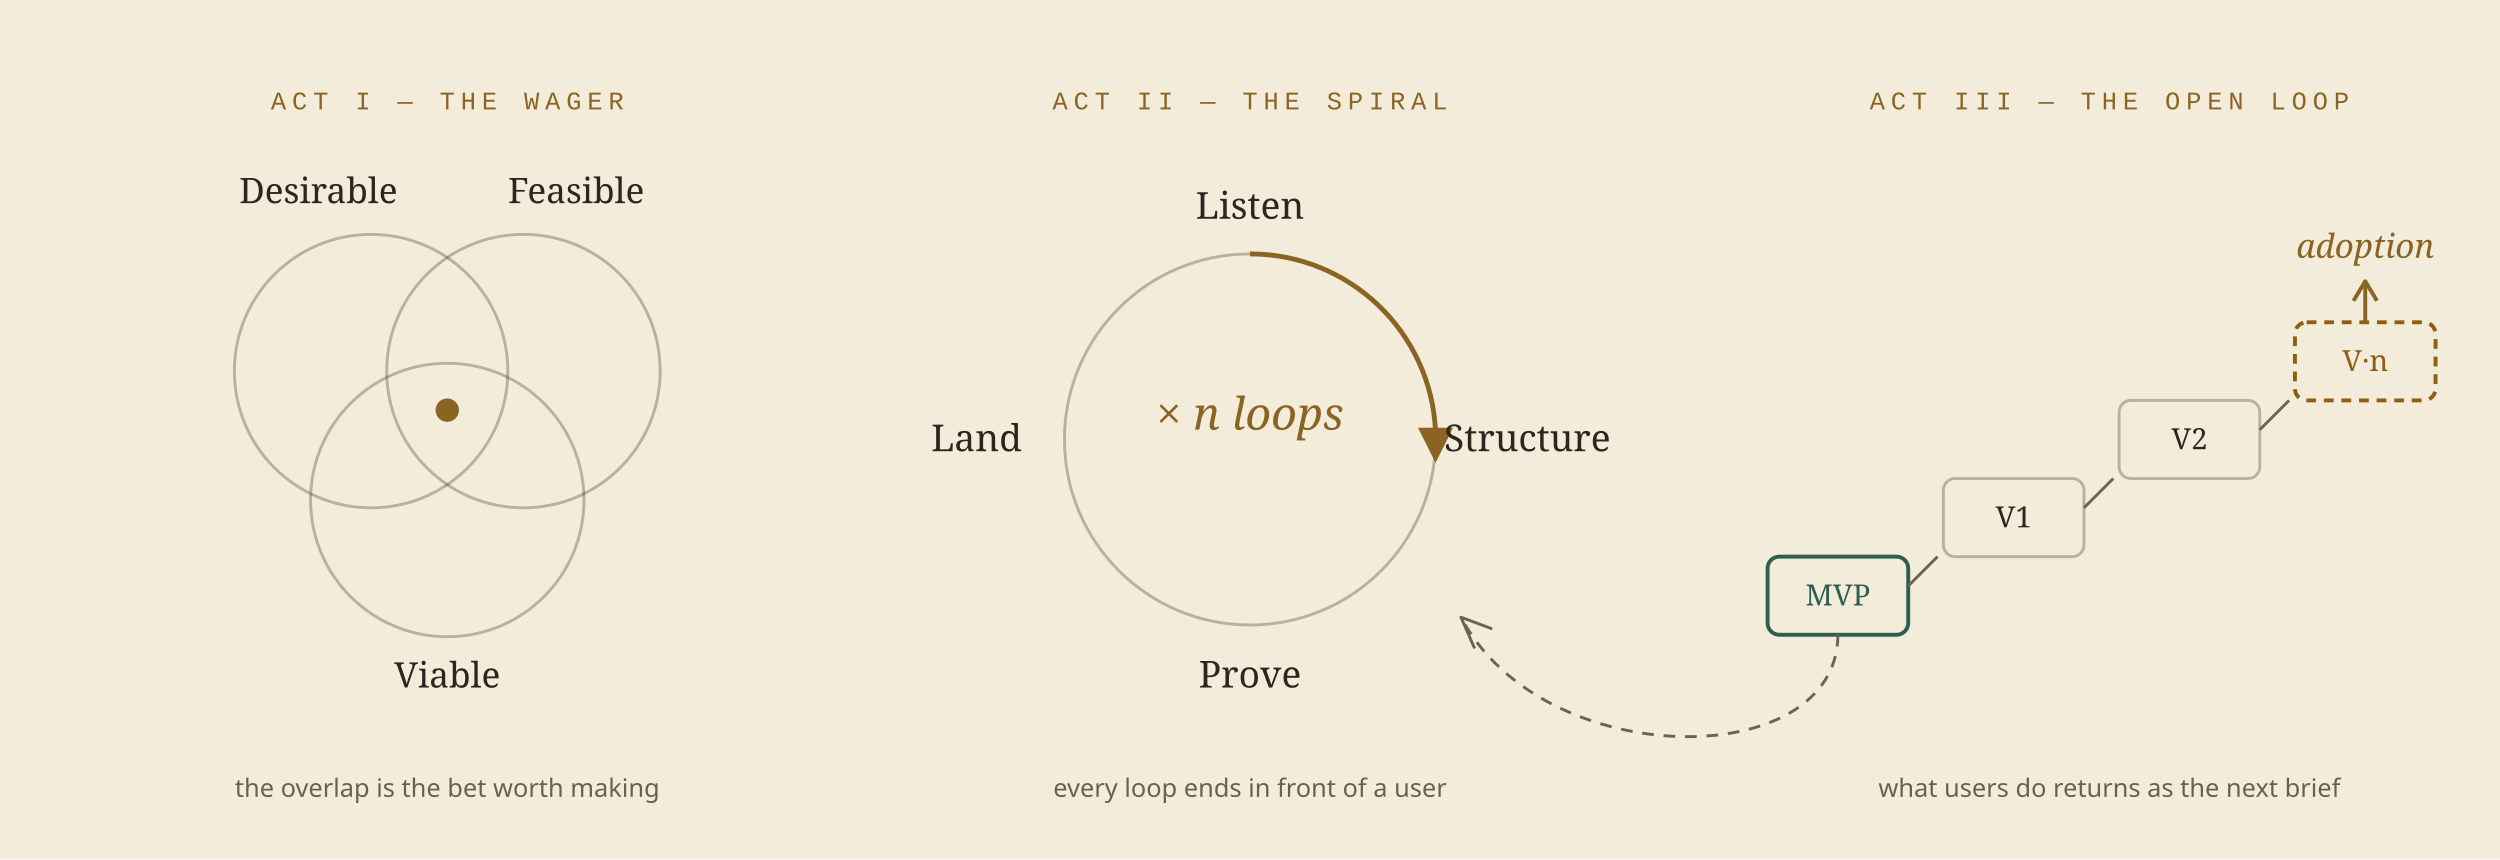
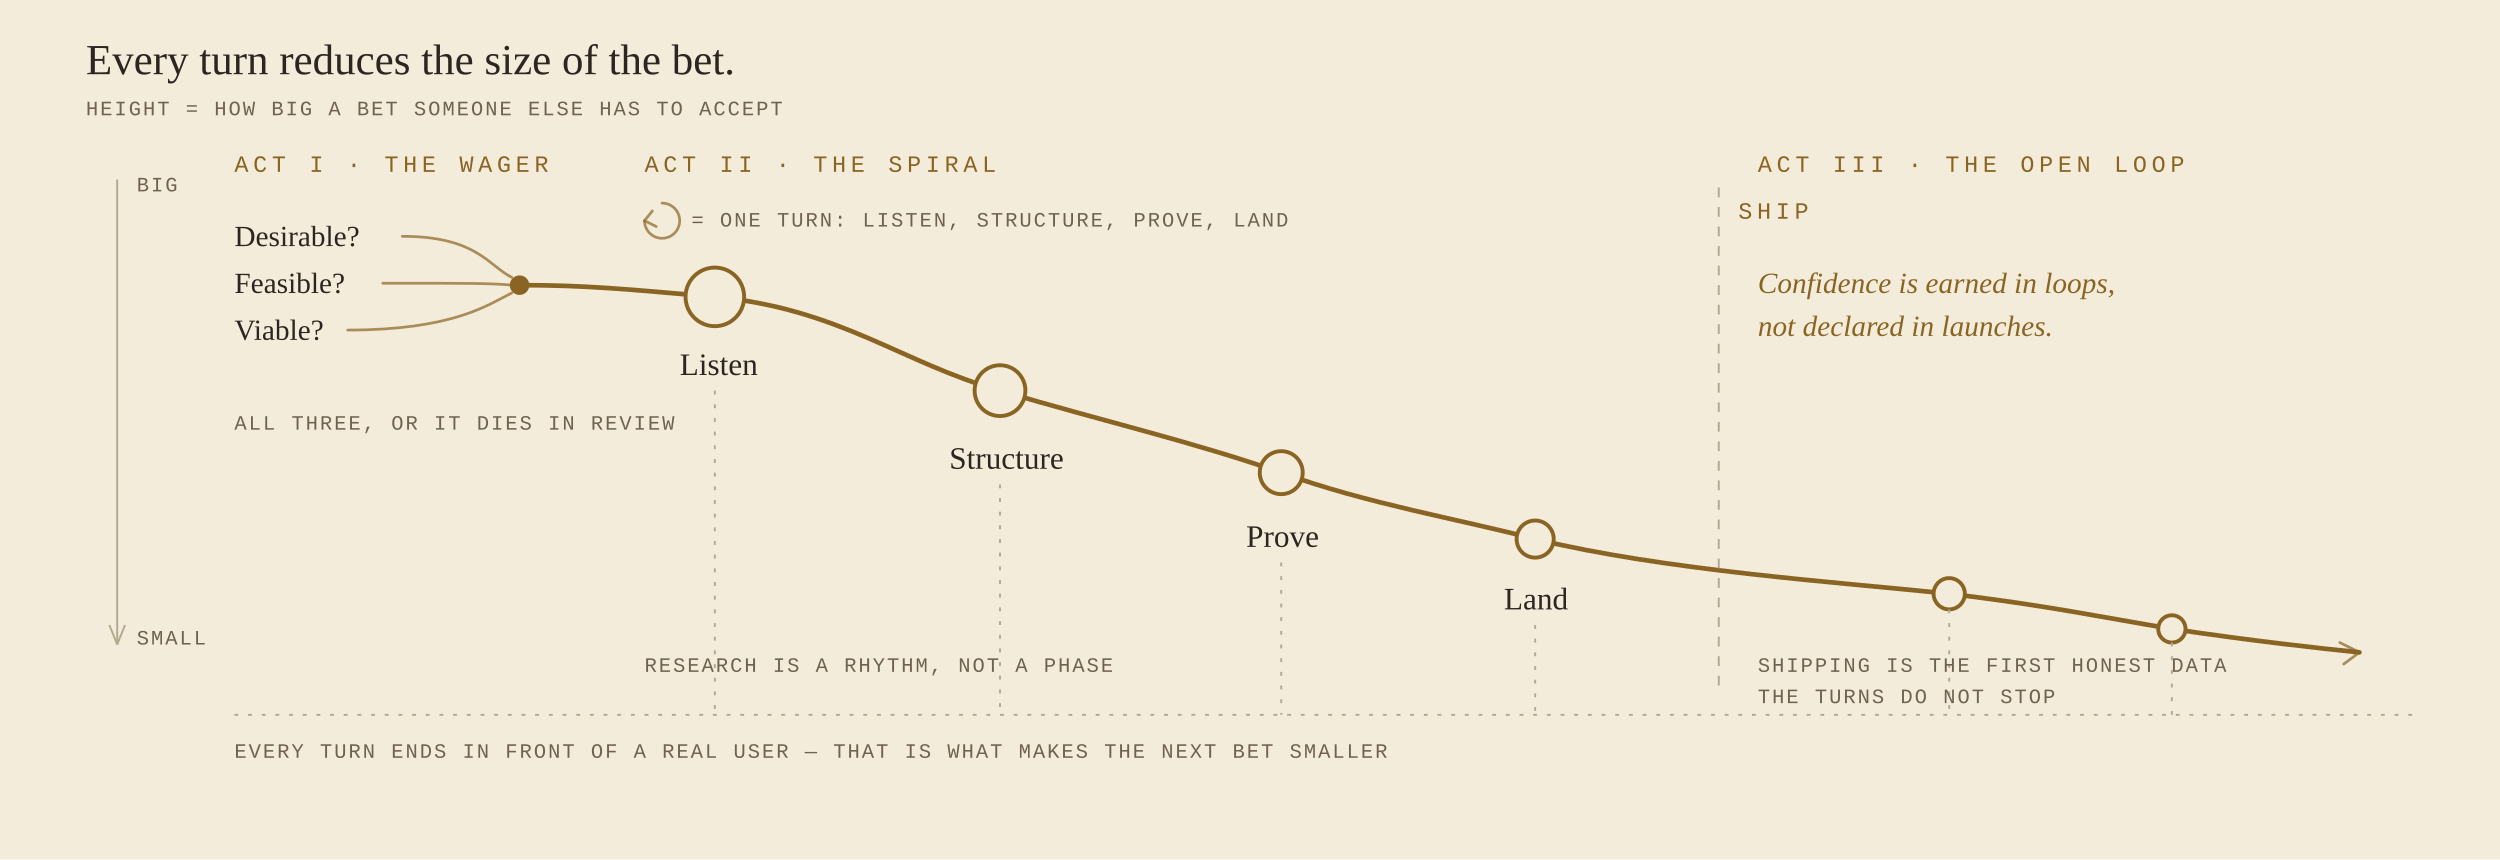
<svg xmlns="http://www.w3.org/2000/svg" viewBox="0 0 1280 440" preserveAspectRatio="xMidYMid meet" role="img" aria-labelledby="pt pd">
  <rect width="1280" height="440" fill="#F4ECDA" />
-   <text x="229" y="56" text-anchor="middle" font-family="ui-monospace, 'Courier New', monospace" font-size="13" letter-spacing="3" fill="#8A6423">ACT I — THE WAGER</text>
-   <g fill="none" stroke="rgba(44,38,32,0.30)" stroke-width="1.5">
-     <circle cx="190" cy="190" r="70" />
-     <circle cx="268" cy="190" r="70" />
-     <circle cx="229" cy="256" r="70" />
+   <style>
+     .ttl{font-family:Georgia,'Times New Roman',serif;font-size:22px;fill:#2C2620}
+     .act{font-family:ui-monospace,'Courier New',monospace;font-size:12px;letter-spacing:2.4px;fill:#8A6423}
+     .cap{font-family:ui-monospace,'Courier New',monospace;font-size:10.5px;letter-spacing:1px;fill:#6F6350}
+     .mv{font-family:Georgia,'Times New Roman',serif;font-size:16px;fill:#2C2620}
+     .qn{font-family:Georgia,'Times New Roman',serif;font-size:15px;fill:#2C2620}
+     .quo{font-family:Georgia,'Times New Roman',serif;font-size:15px;font-style:italic;fill:#8A6423}
+     .ln{fill:none;stroke:#8A6423;stroke-width:2.4;stroke-linecap:round}
+     .thin{fill:none;stroke:#8A6423;stroke-width:1.4;stroke-linecap:round;opacity:.7}
+     .node{fill:#F4ECDA;stroke:#8A6423;stroke-width:2}
+     .dot{fill:none;stroke:#B3A98F;stroke-width:1;stroke-dasharray:2 5}
+     .ax{fill:none;stroke:#B3A98F;stroke-width:1}
+   </style>
+   <text class="ttl" x="44" y="38">Every turn reduces the size of the bet.</text>
+   <text class="cap" x="44" y="59">HEIGHT = HOW BIG A BET SOMEONE ELSE HAS TO ACCEPT</text>
+   <path class="ax" d="M60 92 V330" />
+   <path class="ax" d="M60 330 l-4 -10 M60 330 l4 -10" />
+   <text class="cap" x="70" y="98">BIG</text>
+   <text class="cap" x="70" y="330">SMALL</text>
+   <path class="dot" d="M120 366 H1240" />
+   <text class="cap" x="120" y="388">EVERY TURN ENDS IN FRONT OF A REAL USER — THAT IS WHAT MAKES THE NEXT BET SMALLER</text>
+   <text class="act" x="120" y="88">ACT I · THE WAGER</text>
+   <text class="qn" x="120" y="126">Desirable?</text>
+   <text class="qn" x="120" y="150">Feasible?</text>
+   <text class="qn" x="120" y="174">Viable?</text>
+   <path class="thin" d="M206 121 C244 121 250 136 262 142" />
+   <path class="thin" d="M196 145 C240 145 252 145 262 146" />
+   <path class="thin" d="M178 169 C232 169 250 156 262 150" />
+   <circle cx="266" cy="146" r="5" fill="#8A6423" />
+   <text class="cap" x="120" y="220">ALL THREE, OR IT DIES IN REVIEW</text>
+   <text class="act" x="330" y="88">ACT II · THE SPIRAL</text>
+   <g transform="translate(330,104)">
+     <path class="thin" d="M9 0 A 9 9 0 1 1 0 9" />
+     <path class="thin" d="M0 9 l4 -5 M0 9 l6 3" />
+     <text class="cap" x="24" y="12">= ONE TURN: LISTEN, STRUCTURE, PROVE, LAND</text>
  </g>
-   <text x="163" y="104" text-anchor="middle" font-family="Georgia, serif" font-size="18" fill="#2C2620">Desirable</text>
-   <text x="295" y="104" text-anchor="middle" font-family="Georgia, serif" font-size="18" fill="#2C2620">Feasible</text>
-   <text x="229" y="352" text-anchor="middle" font-family="Georgia, serif" font-size="18" fill="#2C2620">Viable</text>
-   <circle cx="229" cy="210" r="6" fill="#8A6423" />
-   <text x="229" y="408" text-anchor="middle" font-family="ui-sans-serif, system-ui, sans-serif" font-size="13" fill="#6A6052">the overlap is the bet worth making</text>
-   <text x="640" y="56" text-anchor="middle" font-family="ui-monospace, 'Courier New', monospace" font-size="13" letter-spacing="3" fill="#8A6423">ACT II — THE SPIRAL</text>
-   <circle cx="640" cy="225" r="95" fill="none" stroke="rgba(44,38,32,0.30)" stroke-width="1.5" />
-   <path d="M 640 130 A 95 95 0 0 1 735 221" fill="none" stroke="#8A6423" stroke-width="2.5" />
-   <path d="M 735 237 L 726 219 L 744 219 Z" fill="#8A6423" />
-   <g font-family="Georgia, serif" font-size="19" fill="#2C2620" text-anchor="middle">
-     <text x="640" y="112">Listen</text>
-     <text x="782" y="231">Structure</text>
-     <text x="640" y="352">Prove</text>
-     <text x="500" y="231">Land</text>
-   </g>
-   <text x="640" y="220" text-anchor="middle" font-family="Georgia, serif" font-style="italic" font-size="23" fill="#8A6423">× n loops</text>
-   <text x="640" y="408" text-anchor="middle" font-family="ui-sans-serif, system-ui, sans-serif" font-size="13" fill="#6A6052">every loop ends in front of a user</text>
-   <text x="1080" y="56" text-anchor="middle" font-family="ui-monospace, 'Courier New', monospace" font-size="13" letter-spacing="3" fill="#8A6423">ACT III — THE OPEN LOOP</text>
-   <g font-family="Georgia, serif" font-size="15" text-anchor="middle">
-     <rect x="905" y="285" width="72" height="40" rx="6" fill="none" stroke="#2F5D52" stroke-width="2" />
-     <text x="941" y="310" fill="#2F5D52">MVP</text>
-     <rect x="995" y="245" width="72" height="40" rx="6" fill="none" stroke="rgba(44,38,32,0.30)" stroke-width="1.5" />
-     <text x="1031" y="270" fill="#2C2620">V1</text>
-     <rect x="1085" y="205" width="72" height="40" rx="6" fill="none" stroke="rgba(44,38,32,0.30)" stroke-width="1.5" />
-     <text x="1121" y="230" fill="#2C2620">V2</text>
-     <rect x="1175" y="165" width="72" height="40" rx="6" fill="none" stroke="#8F5E10" stroke-width="2" stroke-dasharray="5 4" />
-     <text x="1211" y="190" fill="#8F5E10">V·n</text>
-   </g>
-   <g stroke="#6F6350" stroke-width="1.5" fill="none">
-     <path d="M 977 300 L 992 285" />
-     <path d="M 1067 260 L 1082 245" />
-     <path d="M 1157 220 L 1172 205" />
-   </g>
-   <text x="1211" y="132" text-anchor="middle" font-family="Georgia, serif" font-style="italic" font-size="17" fill="#8A6423">adoption</text>
-   <path d="M 1211 165 L 1211 144" stroke="#8A6423" stroke-width="2" fill="none" />
-   <path d="M 1205 154 L 1211 144 L 1217 154" stroke="#8A6423" stroke-width="2" fill="none" stroke-linejoin="round" />
-   <path d="M 941 325 C 941 396, 790 396, 748 316" fill="none" stroke="#6F6350" stroke-width="1.5" stroke-dasharray="6 5" />
-   <path d="M 755 332 L 748 316 L 764 322" fill="none" stroke="#6F6350" stroke-width="1.5" stroke-linejoin="round" />
-   <text x="1080" y="408" text-anchor="middle" font-family="ui-sans-serif, system-ui, sans-serif" font-size="13" fill="#6A6052">what users do returns as the next brief</text>
+   <path class="ln" d="M266 146     C 300 146, 320 148, 366 152     C 430 158, 462 186, 512 200     C 566 216, 610 226, 656 242     C 700 258, 748 266, 786 276     C 852 292, 940 298, 998 304     C 1048 310, 1076 316, 1112 322     C 1152 328, 1188 332, 1208 334" />
+   <path class="thin" d="M1208 334 l-10 -5 M1208 334 l-8 6" />
+   <circle class="node" cx="366" cy="152" r="15" />
+   <circle class="node" cx="512" cy="200" r="13" />
+   <circle class="node" cx="656" cy="242" r="11" />
+   <circle class="node" cx="786" cy="276" r="9.5" />
+   <text class="mv" x="348" y="192">Listen</text>
+   <text class="mv" x="486" y="240">Structure</text>
+   <text class="mv" x="638" y="280">Prove</text>
+   <text class="mv" x="770" y="312">Land</text>
+   <path class="dot" d="M366 200 V366 M512 248 V366 M656 288 V366 M786 320 V366" />
+   <text class="cap" x="330" y="344">RESEARCH IS A RHYTHM, NOT A PHASE</text>
+   <text class="act" x="900" y="88">ACT III · THE OPEN LOOP</text>
+   <path class="ax" d="M880 96 V352" stroke-dasharray="5 5" />
+   <text class="act" x="890" y="112">SHIP</text>
+   <circle class="node" cx="998" cy="304" r="8" />
+   <circle class="node" cx="1112" cy="322" r="7" />
+   <path class="dot" d="M998 312 V366 M1112 329 V366" />
+   <text class="cap" x="900" y="344">SHIPPING IS THE FIRST HONEST DATA</text>
+   <text class="cap" x="900" y="360">THE TURNS DO NOT STOP</text>
+   <text class="quo" x="900" y="150">Confidence is earned in loops,</text>
+   <text class="quo" x="900" y="172">not declared in launches.</text>
</svg>
